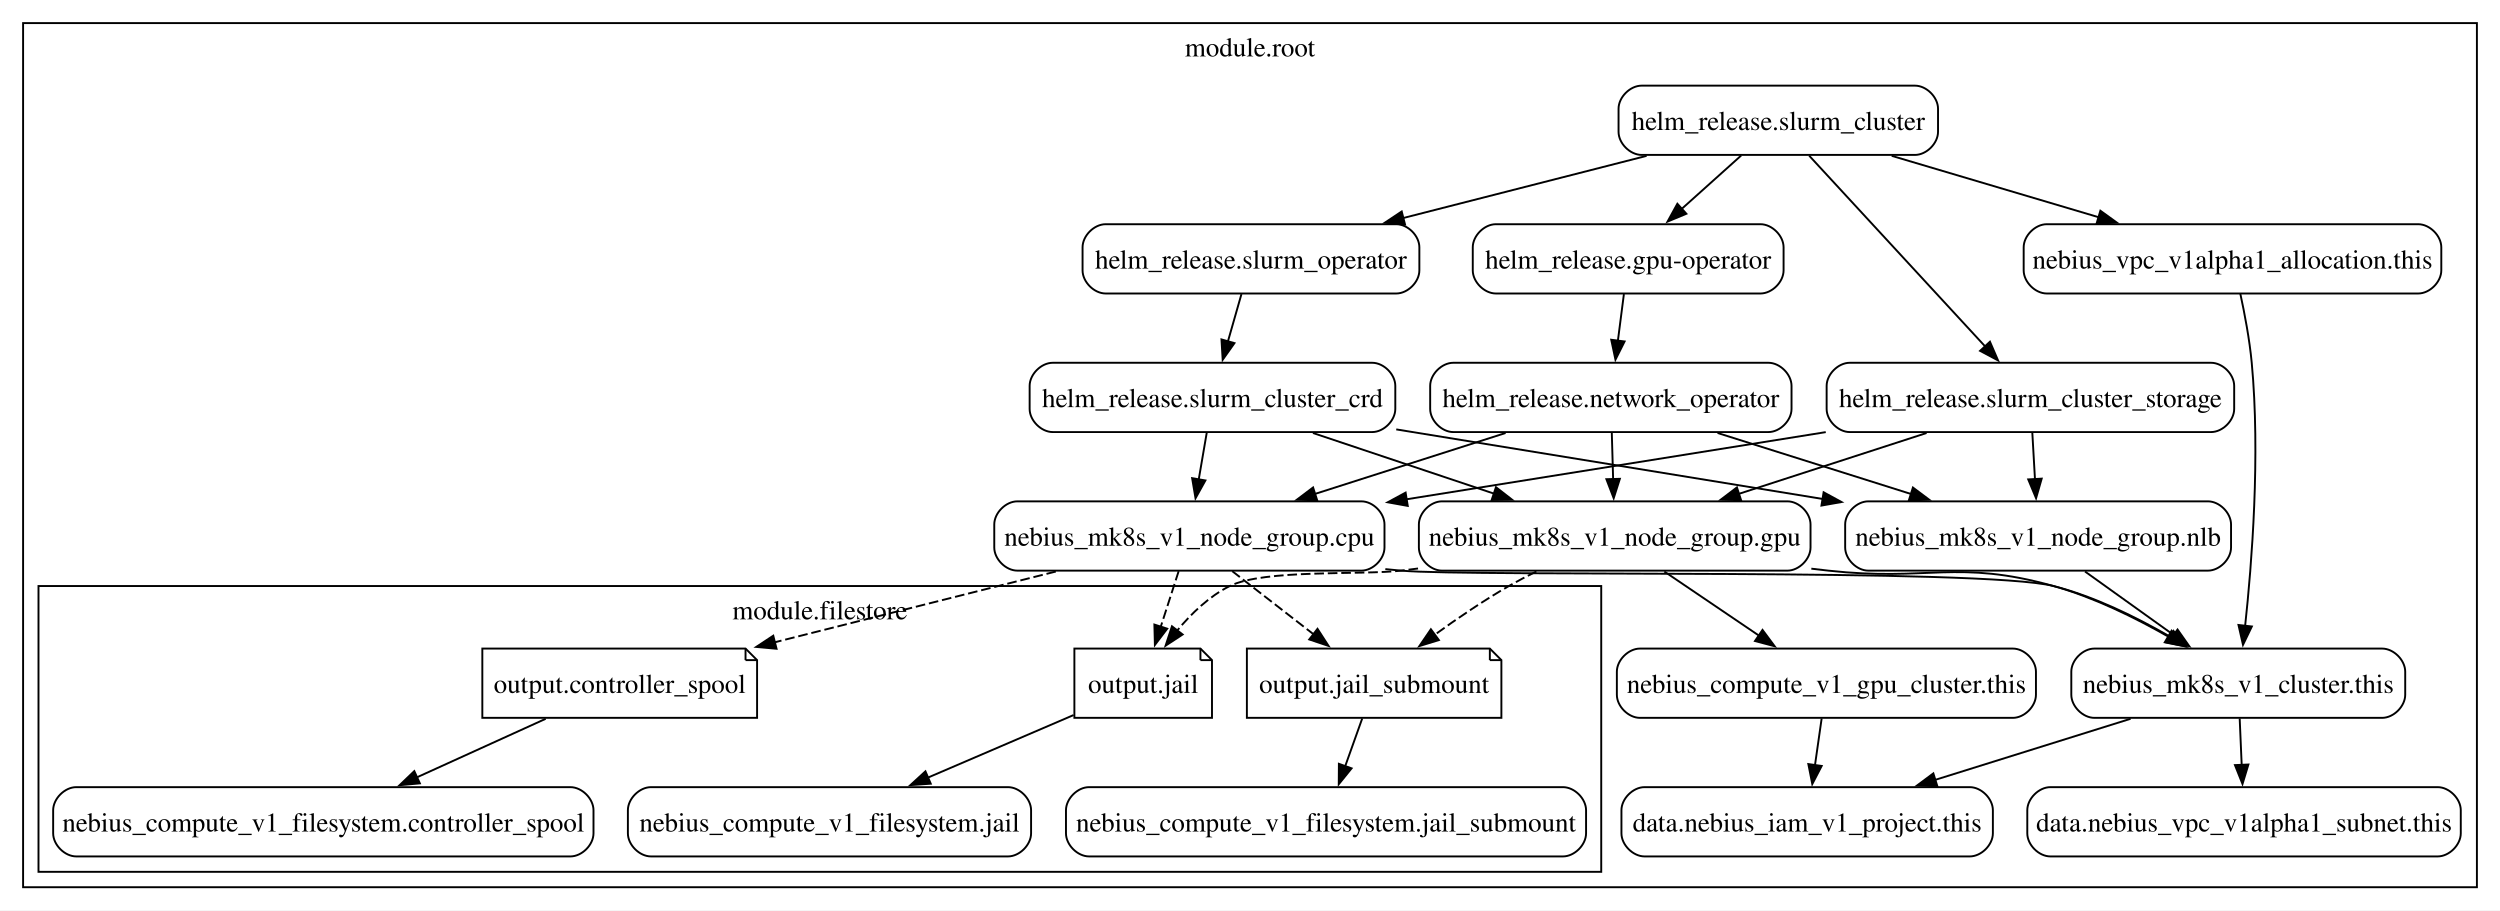
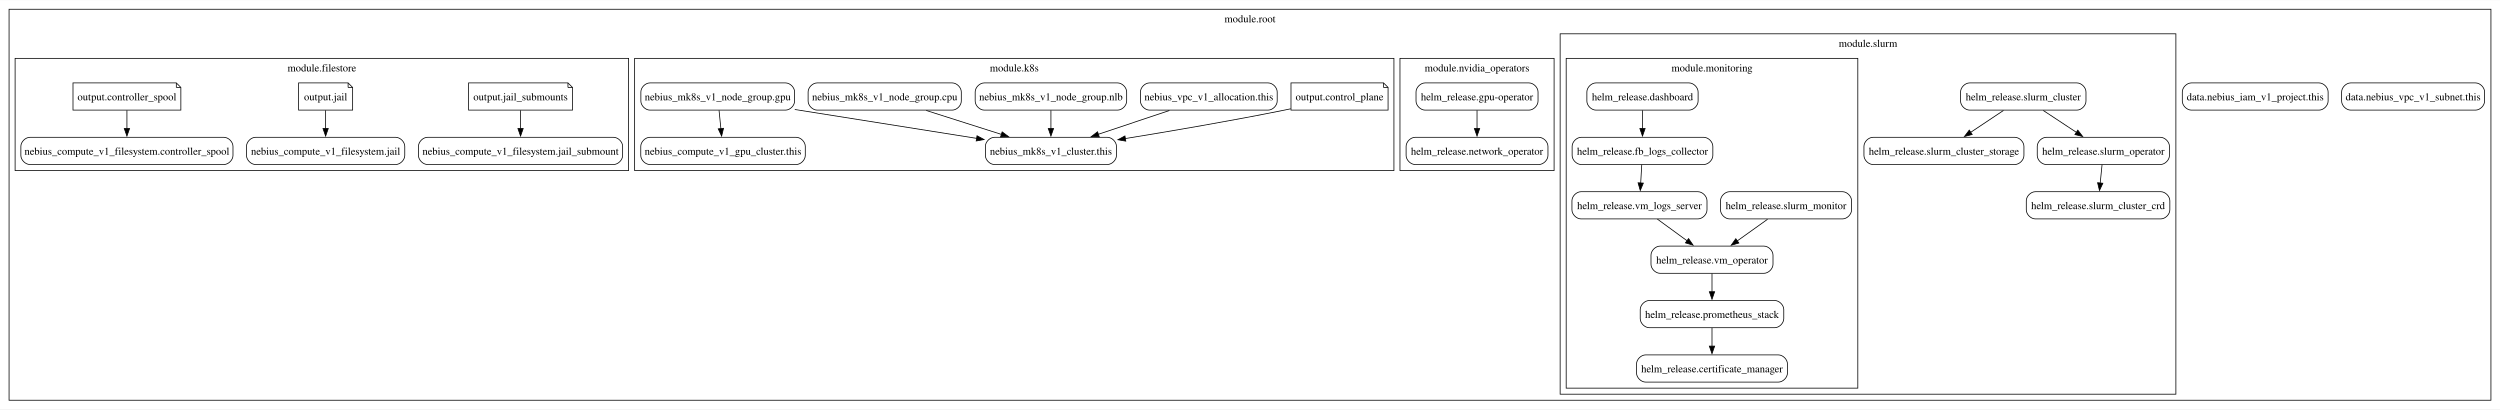
- <svg xmlns="http://www.w3.org/2000/svg" width="1299pt" height="473pt" viewBox="0.00 0.00 1299.00 473.00">
-   <g id="graph0" class="graph" transform="scale(1 1) rotate(0) translate(4 469)">
-     <polygon fill="white" stroke="none" points="-4,4 -4,-469 1295,-469 1295,4 -4,4" />
+ <svg xmlns="http://www.w3.org/2000/svg" width="3309pt" height="542pt" viewBox="0.00 0.00 3309.00 541.50">
+   <g id="graph0" class="graph" transform="scale(1 1) rotate(0) translate(4 537.5)">
+     <polygon fill="white" stroke="none" points="-4,4 -4,-537.5 3305,-537.5 3305,4 -4,4" />
    <g id="clust1" class="cluster">
-       <polygon fill="none" stroke="black" points="8,-8 8,-457 1283,-457 1283,-8 8,-8" />
-       <text text-anchor="middle" x="645.5" y="-439.7" font-family="Times,serif" font-size="14.00">module.root</text>
+       <polygon fill="none" stroke="black" points="8,-8 8,-525.5 3293,-525.5 3293,-8 8,-8" />
+       <text text-anchor="middle" x="1650.5" y="-508.2" font-family="Times,serif" font-size="14.00">module.root</text>
    </g>
    <g id="clust2" class="cluster">
-       <polygon fill="none" stroke="black" points="16,-16 16,-164.5 828,-164.5 828,-16 16,-16" />
-       <text text-anchor="middle" x="422" y="-147.2" font-family="Times,serif" font-size="14.00">module.filestore</text>
+       <polygon fill="none" stroke="black" points="16,-312 16,-460.5 828,-460.5 828,-312 16,-312" />
+       <text text-anchor="middle" x="422" y="-443.2" font-family="Times,serif" font-size="14.00">module.filestore</text>
+     </g>
+     <g id="clust3" class="cluster">
+       <polygon fill="none" stroke="black" points="836,-312 836,-460.5 1841,-460.5 1841,-312 836,-312" />
+       <text text-anchor="middle" x="1338.5" y="-443.2" font-family="Times,serif" font-size="14.00">module.k8s</text>
+     </g>
+     <g id="clust4" class="cluster">
+       <polygon fill="none" stroke="black" points="1849,-312 1849,-460.5 2053,-460.5 2053,-312 1849,-312" />
+       <text text-anchor="middle" x="1951" y="-443.2" font-family="Times,serif" font-size="14.00">module.nvidia_operators</text>
+     </g>
+     <g id="clust5" class="cluster">
+       <polygon fill="none" stroke="black" points="2061,-16 2061,-493 2876,-493 2876,-16 2061,-16" />
+       <text text-anchor="middle" x="2468.5" y="-475.7" font-family="Times,serif" font-size="14.00">module.slurm</text>
+     </g>
+     <g id="clust6" class="cluster">
+       <polygon fill="none" stroke="black" points="2069,-24 2069,-460.5 2455,-460.5 2455,-24 2069,-24" />
+       <text text-anchor="middle" x="2262" y="-443.2" font-family="Times,serif" font-size="14.00">module.monitoring</text>
    </g>
    <g id="node1" class="node">
-       <path fill="none" stroke="black" d="M910.75,-352.5C910.75,-352.5 773.25,-352.5 773.25,-352.5 767.25,-352.5 761.25,-346.5 761.25,-340.5 761.25,-340.5 761.25,-328.5 761.25,-328.5 761.25,-322.5 767.25,-316.5 773.25,-316.5 773.25,-316.5 910.75,-316.5 910.75,-316.5 916.75,-316.5 922.75,-322.5 922.75,-328.5 922.75,-328.5 922.75,-340.5 922.75,-340.5 922.75,-346.5 916.75,-352.5 910.75,-352.5" />
-       <text text-anchor="middle" x="842" y="-329.45" font-family="Times,serif" font-size="14.00">helm_release.gpu-operator</text>
+       <polygon fill="none" stroke="black" points="229.38,-428 92.62,-428 92.62,-392 235.38,-392 235.38,-422 229.38,-428" />
+       <polyline fill="none" stroke="black" points="229.38,-428 229.38,-422" />
+       <polyline fill="none" stroke="black" points="235.38,-422 229.38,-422" />
+       <text text-anchor="middle" x="164" y="-404.95" font-family="Times,serif" font-size="14.00">output.controller_spool</text>
    </g>
    <g id="node2" class="node">
-       <path fill="none" stroke="black" d="M914.88,-280.5C914.88,-280.5 751.12,-280.5 751.12,-280.5 745.12,-280.5 739.12,-274.5 739.12,-268.5 739.12,-268.5 739.12,-256.5 739.12,-256.5 739.12,-250.5 745.12,-244.5 751.12,-244.5 751.12,-244.5 914.88,-244.5 914.88,-244.5 920.88,-244.5 926.88,-250.5 926.88,-256.5 926.88,-256.5 926.88,-268.5 926.88,-268.5 926.88,-274.5 920.88,-280.5 914.88,-280.5" />
-       <text text-anchor="middle" x="833" y="-257.45" font-family="Times,serif" font-size="14.00">helm_release.network_operator</text>
+       <path fill="none" stroke="black" d="M292.38,-356C292.38,-356 35.62,-356 35.62,-356 29.63,-356 23.62,-350 23.62,-344 23.62,-344 23.62,-332 23.62,-332 23.62,-326 29.62,-320 35.62,-320 35.62,-320 292.38,-320 292.38,-320 298.38,-320 304.38,-326 304.38,-332 304.38,-332 304.38,-344 304.38,-344 304.38,-350 298.38,-356 292.38,-356" />
+       <text text-anchor="middle" x="164" y="-332.95" font-family="Times,serif" font-size="14.00">nebius_compute_v1_filesystem.controller_spool</text>
    </g>
    <g id="edge1" class="edge">
-       <path fill="none" stroke="black" d="M839.78,-316.2C838.83,-308.82 837.7,-300.02 836.63,-291.75" />
-       <polygon fill="black" stroke="black" points="840.14,-291.58 835.39,-282.11 833.2,-292.47 840.14,-291.58" />
+       <path fill="none" stroke="black" d="M164,-391.7C164,-384.41 164,-375.73 164,-367.54" />
+       <polygon fill="black" stroke="black" points="167.5,-367.62 164,-357.62 160.5,-367.62 167.5,-367.62" />
    </g>
    <g id="node3" class="node">
-       <path fill="none" stroke="black" d="M703.38,-208.5C703.38,-208.5 524.62,-208.5 524.62,-208.5 518.62,-208.5 512.62,-202.5 512.62,-196.5 512.62,-196.5 512.62,-184.5 512.62,-184.5 512.62,-178.5 518.62,-172.5 524.62,-172.5 524.62,-172.5 703.38,-172.5 703.38,-172.5 709.38,-172.5 715.38,-178.5 715.38,-184.5 715.38,-184.5 715.38,-196.5 715.38,-196.5 715.38,-202.5 709.38,-208.5 703.38,-208.5" />
-       <text text-anchor="middle" x="614" y="-185.45" font-family="Times,serif" font-size="14.00">nebius_mk8s_v1_node_group.cpu</text>
+       <polygon fill="none" stroke="black" points="456.75,-428 391.25,-428 391.25,-392 462.75,-392 462.75,-422 456.75,-428" />
+       <polyline fill="none" stroke="black" points="456.75,-428 456.75,-422" />
+       <polyline fill="none" stroke="black" points="462.75,-422 456.75,-422" />
+       <text text-anchor="middle" x="427" y="-404.95" font-family="Times,serif" font-size="14.00">output.jail</text>
+     </g>
+     <g id="node4" class="node">
+       <path fill="none" stroke="black" d="M519.75,-356C519.75,-356 334.25,-356 334.25,-356 328.25,-356 322.25,-350 322.25,-344 322.25,-344 322.25,-332 322.25,-332 322.25,-326 328.25,-320 334.25,-320 334.25,-320 519.75,-320 519.75,-320 525.75,-320 531.75,-326 531.75,-332 531.75,-332 531.75,-344 531.75,-344 531.75,-350 525.75,-356 519.75,-356" />
+       <text text-anchor="middle" x="427" y="-332.95" font-family="Times,serif" font-size="14.00">nebius_compute_v1_filesystem.jail</text>
    </g>
    <g id="edge2" class="edge">
-       <path fill="none" stroke="black" d="M778.3,-244.02C748.27,-234.42 710.83,-222.45 679.27,-212.36" />
-       <polygon fill="black" stroke="black" points="680.41,-209.05 669.82,-209.34 678.28,-215.72 680.41,-209.05" />
-     </g>
-     <g id="node4" class="node">
-       <path fill="none" stroke="black" d="M924.75,-208.5C924.75,-208.5 745.25,-208.5 745.25,-208.5 739.25,-208.5 733.25,-202.5 733.25,-196.5 733.25,-196.5 733.25,-184.5 733.25,-184.5 733.25,-178.5 739.25,-172.5 745.25,-172.5 745.25,-172.5 924.75,-172.5 924.75,-172.5 930.75,-172.5 936.75,-178.5 936.75,-184.5 936.75,-184.5 936.75,-196.5 936.75,-196.5 936.75,-202.5 930.75,-208.5 924.75,-208.5" />
-       <text text-anchor="middle" x="835" y="-185.45" font-family="Times,serif" font-size="14.00">nebius_mk8s_v1_node_group.gpu</text>
+       <path fill="none" stroke="black" d="M427,-391.7C427,-384.41 427,-375.73 427,-367.54" />
+       <polygon fill="black" stroke="black" points="430.5,-367.62 427,-357.62 423.5,-367.62 430.5,-367.62" />
+     </g>
+     <g id="node5" class="node">
+       <polygon fill="none" stroke="black" points="747.75,-428 616.25,-428 616.25,-392 753.75,-392 753.75,-422 747.75,-428" />
+       <polyline fill="none" stroke="black" points="747.75,-428 747.75,-422" />
+       <polyline fill="none" stroke="black" points="753.75,-422 747.75,-422" />
+       <text text-anchor="middle" x="685" y="-404.95" font-family="Times,serif" font-size="14.00">output.jail_submounts</text>
+     </g>
+     <g id="node6" class="node">
+       <path fill="none" stroke="black" d="M808.12,-356C808.12,-356 561.88,-356 561.88,-356 555.88,-356 549.88,-350 549.88,-344 549.88,-344 549.88,-332 549.88,-332 549.88,-326 555.88,-320 561.88,-320 561.88,-320 808.12,-320 808.12,-320 814.12,-320 820.12,-326 820.12,-332 820.12,-332 820.12,-344 820.12,-344 820.12,-350 814.12,-356 808.12,-356" />
+       <text text-anchor="middle" x="685" y="-332.95" font-family="Times,serif" font-size="14.00">nebius_compute_v1_filesystem.jail_submount</text>
    </g>
    <g id="edge3" class="edge">
-       <path fill="none" stroke="black" d="M833.49,-244.2C833.7,-236.91 833.95,-228.23 834.18,-220.04" />
-       <polygon fill="black" stroke="black" points="837.68,-220.21 834.47,-210.12 830.68,-220.01 837.68,-220.21" />
-     </g>
-     <g id="node5" class="node">
-       <path fill="none" stroke="black" d="M1143.25,-208.5C1143.25,-208.5 966.75,-208.5 966.75,-208.5 960.75,-208.5 954.75,-202.5 954.75,-196.5 954.75,-196.5 954.75,-184.5 954.75,-184.5 954.75,-178.5 960.75,-172.5 966.75,-172.5 966.75,-172.5 1143.25,-172.5 1143.25,-172.5 1149.25,-172.5 1155.25,-178.5 1155.25,-184.5 1155.25,-184.5 1155.25,-196.5 1155.25,-196.5 1155.25,-202.5 1149.25,-208.5 1143.25,-208.5" />
-       <text text-anchor="middle" x="1055" y="-185.45" font-family="Times,serif" font-size="14.00">nebius_mk8s_v1_node_group.nlb</text>
+       <path fill="none" stroke="black" d="M685,-391.7C685,-384.41 685,-375.73 685,-367.54" />
+       <polygon fill="black" stroke="black" points="688.5,-367.62 685,-357.62 681.5,-367.62 688.5,-367.62" />
+     </g>
+     <g id="node7" class="node">
+       <path fill="none" stroke="black" d="M1256.38,-428C1256.38,-428 1077.62,-428 1077.62,-428 1071.62,-428 1065.62,-422 1065.62,-416 1065.62,-416 1065.62,-404 1065.62,-404 1065.62,-398 1071.62,-392 1077.62,-392 1077.62,-392 1256.38,-392 1256.38,-392 1262.38,-392 1268.38,-398 1268.38,-404 1268.38,-404 1268.38,-416 1268.38,-416 1268.38,-422 1262.38,-428 1256.38,-428" />
+       <text text-anchor="middle" x="1167" y="-404.95" font-family="Times,serif" font-size="14.00">nebius_mk8s_v1_node_group.cpu</text>
+     </g>
+     <g id="node8" class="node">
+       <path fill="none" stroke="black" d="M1461.75,-356C1461.75,-356 1312.25,-356 1312.25,-356 1306.25,-356 1300.25,-350 1300.25,-344 1300.25,-344 1300.25,-332 1300.25,-332 1300.25,-326 1306.25,-320 1312.25,-320 1312.25,-320 1461.75,-320 1461.75,-320 1467.75,-320 1473.75,-326 1473.75,-332 1473.75,-332 1473.75,-344 1473.75,-344 1473.75,-350 1467.75,-356 1461.75,-356" />
+       <text text-anchor="middle" x="1387" y="-332.95" font-family="Times,serif" font-size="14.00">nebius_mk8s_v1_cluster.this</text>
    </g>
    <g id="edge4" class="edge">
-       <path fill="none" stroke="black" d="M888.45,-244.02C919.02,-234.38 957.18,-222.34 989.25,-212.23" />
-       <polygon fill="black" stroke="black" points="989.95,-215.68 998.43,-209.34 987.84,-209.01 989.95,-215.68" />
+       <path fill="none" stroke="black" d="M1221.95,-391.52C1252.12,-381.92 1289.73,-369.95 1321.43,-359.86" />
+       <polygon fill="black" stroke="black" points="1322.46,-363.21 1330.93,-356.84 1320.34,-356.54 1322.46,-363.21" />
+     </g>
+     <g id="node9" class="node">
+       <path fill="none" stroke="black" d="M1035.75,-428C1035.75,-428 856.25,-428 856.25,-428 850.25,-428 844.25,-422 844.25,-416 844.25,-416 844.25,-404 844.25,-404 844.25,-398 850.25,-392 856.25,-392 856.25,-392 1035.75,-392 1035.75,-392 1041.75,-392 1047.75,-398 1047.75,-404 1047.75,-404 1047.75,-416 1047.75,-416 1047.75,-422 1041.75,-428 1035.75,-428" />
+       <text text-anchor="middle" x="946" y="-404.95" font-family="Times,serif" font-size="14.00">nebius_mk8s_v1_node_group.gpu</text>
+     </g>
+     <g id="edge6" class="edge">
+       <path fill="none" stroke="black" d="M1048.01,-392.81C1120.45,-381.31 1217.18,-365.96 1288.76,-354.59" />
+       <polygon fill="black" stroke="black" points="1289.2,-358.07 1298.53,-353.04 1288.11,-351.15 1289.2,-358.07" />
+     </g>
+     <g id="node10" class="node">
+       <path fill="none" stroke="black" d="M1049.88,-356C1049.88,-356 856.12,-356 856.12,-356 850.12,-356 844.12,-350 844.12,-344 844.12,-344 844.12,-332 844.12,-332 844.12,-326 850.12,-320 856.12,-320 856.12,-320 1049.88,-320 1049.88,-320 1055.88,-320 1061.88,-326 1061.88,-332 1061.88,-332 1061.88,-344 1061.88,-344 1061.88,-350 1055.88,-356 1049.88,-356" />
+       <text text-anchor="middle" x="953" y="-332.95" font-family="Times,serif" font-size="14.00">nebius_compute_v1_gpu_cluster.this</text>
+     </g>
+     <g id="edge5" class="edge">
+       <path fill="none" stroke="black" d="M947.73,-391.7C948.46,-384.41 949.33,-375.73 950.15,-367.54" />
+       <polygon fill="black" stroke="black" points="953.63,-367.91 951.14,-357.61 946.66,-367.21 953.63,-367.91" />
    </g>
    <g id="node11" class="node">
-       <polygon fill="none" stroke="black" points="383.38,-132 246.62,-132 246.62,-96 389.38,-96 389.38,-126 383.38,-132" />
-       <polyline fill="none" stroke="black" points="383.38,-132 383.38,-126" />
-       <polyline fill="none" stroke="black" points="389.38,-126 383.38,-126" />
-       <text text-anchor="middle" x="318" y="-108.95" font-family="Times,serif" font-size="14.00">output.controller_spool</text>
-     </g>
-     <g id="edge22" class="edge">
-       <path fill="none" stroke="black" stroke-dasharray="5,2" d="M544.6,-172.03C500.87,-161.03 444.25,-146.78 398.55,-135.27" />
-       <polygon fill="black" stroke="black" points="399.5,-131.9 388.94,-132.86 397.79,-138.69 399.5,-131.9" />
+       <path fill="none" stroke="black" d="M1475.25,-428C1475.25,-428 1298.75,-428 1298.75,-428 1292.75,-428 1286.75,-422 1286.75,-416 1286.75,-416 1286.75,-404 1286.75,-404 1286.75,-398 1292.75,-392 1298.75,-392 1298.75,-392 1475.25,-392 1475.25,-392 1481.25,-392 1487.25,-398 1487.25,-404 1487.25,-404 1487.25,-416 1487.25,-416 1487.25,-422 1481.25,-428 1475.25,-428" />
+       <text text-anchor="middle" x="1387" y="-404.95" font-family="Times,serif" font-size="14.00">nebius_mk8s_v1_node_group.nlb</text>
+     </g>
+     <g id="edge7" class="edge">
+       <path fill="none" stroke="black" d="M1387,-391.7C1387,-384.41 1387,-375.73 1387,-367.54" />
+       <polygon fill="black" stroke="black" points="1390.5,-367.62 1387,-357.62 1383.5,-367.62 1390.5,-367.62" />
+     </g>
+     <g id="node12" class="node">
+       <path fill="none" stroke="black" d="M1674.5,-428C1674.5,-428 1517.5,-428 1517.5,-428 1511.5,-428 1505.5,-422 1505.5,-416 1505.5,-416 1505.5,-404 1505.5,-404 1505.5,-398 1511.5,-392 1517.5,-392 1517.5,-392 1674.5,-392 1674.5,-392 1680.5,-392 1686.5,-398 1686.5,-404 1686.5,-404 1686.5,-416 1686.5,-416 1686.5,-422 1680.5,-428 1674.5,-428" />
+       <text text-anchor="middle" x="1596" y="-404.95" font-family="Times,serif" font-size="14.00">nebius_vpc_v1_allocation.this</text>
+     </g>
+     <g id="edge8" class="edge">
+       <path fill="none" stroke="black" d="M1543.8,-391.52C1515.26,-381.96 1479.72,-370.05 1449.69,-360" />
+       <polygon fill="black" stroke="black" points="1450.93,-356.72 1440.33,-356.86 1448.7,-363.36 1450.93,-356.72" />
    </g>
    <g id="node13" class="node">
-       <polygon fill="none" stroke="black" points="619.75,-132 554.25,-132 554.25,-96 625.75,-96 625.75,-126 619.75,-132" />
-       <polyline fill="none" stroke="black" points="619.75,-132 619.75,-126" />
-       <polyline fill="none" stroke="black" points="625.75,-126 619.75,-126" />
-       <text text-anchor="middle" x="590" y="-108.95" font-family="Times,serif" font-size="14.00">output.jail</text>
-     </g>
-     <g id="edge23" class="edge">
-       <path fill="none" stroke="black" stroke-dasharray="5,2" d="M608.43,-172.22C605.67,-163.63 602.25,-153.03 599.12,-143.3" />
-       <polygon fill="black" stroke="black" points="602.48,-142.33 596.08,-133.88 595.82,-144.48 602.48,-142.33" />
+       <polygon fill="none" stroke="black" points="1827.25,-428 1704.75,-428 1704.75,-392 1833.25,-392 1833.25,-422 1827.25,-428" />
+       <polyline fill="none" stroke="black" points="1827.25,-428 1827.25,-422" />
+       <polyline fill="none" stroke="black" points="1833.25,-422 1827.25,-422" />
+       <text text-anchor="middle" x="1769" y="-404.95" font-family="Times,serif" font-size="14.00">output.control_plane</text>
+     </g>
+     <g id="edge9" class="edge">
+       <path fill="none" stroke="black" d="M1704.56,-393.78C1701.67,-393.16 1698.81,-392.57 1696,-392 1625.81,-377.82 1546.15,-364.22 1485.3,-354.34" />
+       <polygon fill="black" stroke="black" points="1486.09,-350.93 1475.66,-352.79 1484.97,-357.84 1486.09,-350.93" />
+     </g>
+     <g id="node14" class="node">
+       <path fill="none" stroke="black" d="M2019.75,-428C2019.75,-428 1882.25,-428 1882.25,-428 1876.25,-428 1870.25,-422 1870.25,-416 1870.25,-416 1870.25,-404 1870.25,-404 1870.25,-398 1876.25,-392 1882.25,-392 1882.25,-392 2019.75,-392 2019.75,-392 2025.75,-392 2031.75,-398 2031.75,-404 2031.75,-404 2031.75,-416 2031.75,-416 2031.75,-422 2025.75,-428 2019.75,-428" />
+       <text text-anchor="middle" x="1951" y="-404.95" font-family="Times,serif" font-size="14.00">helm_release.gpu-operator</text>
    </g>
    <g id="node15" class="node">
-       <polygon fill="none" stroke="black" points="770.12,-132 643.88,-132 643.88,-96 776.12,-96 776.12,-126 770.12,-132" />
-       <polyline fill="none" stroke="black" points="770.12,-132 770.12,-126" />
-       <polyline fill="none" stroke="black" points="776.12,-126 770.12,-126" />
-       <text text-anchor="middle" x="710" y="-108.95" font-family="Times,serif" font-size="14.00">output.jail_submount</text>
-     </g>
-     <g id="edge24" class="edge">
-       <path fill="none" stroke="black" stroke-dasharray="5,2" d="M636.27,-172.22C648.9,-162.42 664.9,-150 678.77,-139.23" />
-       <polygon fill="black" stroke="black" points="680.57,-142.27 686.33,-133.37 676.28,-136.74 680.57,-142.27" />
+       <path fill="none" stroke="black" d="M2032.88,-356C2032.88,-356 1869.12,-356 1869.12,-356 1863.12,-356 1857.12,-350 1857.12,-344 1857.12,-344 1857.12,-332 1857.12,-332 1857.12,-326 1863.12,-320 1869.12,-320 1869.12,-320 2032.88,-320 2032.88,-320 2038.88,-320 2044.88,-326 2044.88,-332 2044.88,-332 2044.88,-344 2044.88,-344 2044.88,-350 2038.88,-356 2032.88,-356" />
+       <text text-anchor="middle" x="1951" y="-332.95" font-family="Times,serif" font-size="14.00">helm_release.network_operator</text>
+     </g>
+     <g id="edge10" class="edge">
+       <path fill="none" stroke="black" d="M1951,-391.7C1951,-384.41 1951,-375.73 1951,-367.54" />
+       <polygon fill="black" stroke="black" points="1954.5,-367.62 1951,-357.62 1947.5,-367.62 1954.5,-367.62" />
+     </g>
+     <g id="node16" class="node">
+       <path fill="none" stroke="black" d="M2745,-428C2745,-428 2603,-428 2603,-428 2597,-428 2591,-422 2591,-416 2591,-416 2591,-404 2591,-404 2591,-398 2597,-392 2603,-392 2603,-392 2745,-392 2745,-392 2751,-392 2757,-398 2757,-404 2757,-404 2757,-416 2757,-416 2757,-422 2751,-428 2745,-428" />
+       <text text-anchor="middle" x="2674" y="-404.95" font-family="Times,serif" font-size="14.00">helm_release.slurm_cluster</text>
+     </g>
+     <g id="node17" class="node">
+       <path fill="none" stroke="black" d="M2662.88,-356C2662.88,-356 2475.12,-356 2475.12,-356 2469.12,-356 2463.12,-350 2463.12,-344 2463.12,-344 2463.12,-332 2463.12,-332 2463.12,-326 2469.12,-320 2475.12,-320 2475.12,-320 2662.88,-320 2662.88,-320 2668.88,-320 2674.88,-326 2674.88,-332 2674.88,-332 2674.88,-344 2674.88,-344 2674.88,-350 2668.88,-356 2662.88,-356" />
+       <text text-anchor="middle" x="2569" y="-332.95" font-family="Times,serif" font-size="14.00">helm_release.slurm_cluster_storage</text>
+     </g>
+     <g id="edge11" class="edge">
+       <path fill="none" stroke="black" d="M2647.77,-391.52C2634.65,-382.76 2618.57,-372.04 2604.36,-362.58" />
+       <polygon fill="black" stroke="black" points="2606.41,-359.73 2596.15,-357.1 2602.53,-365.56 2606.41,-359.73" />
+     </g>
+     <g id="node18" class="node">
+       <path fill="none" stroke="black" d="M2855.5,-356C2855.5,-356 2704.5,-356 2704.5,-356 2698.5,-356 2692.5,-350 2692.5,-344 2692.5,-344 2692.5,-332 2692.5,-332 2692.5,-326 2698.5,-320 2704.5,-320 2704.5,-320 2855.5,-320 2855.5,-320 2861.5,-320 2867.5,-326 2867.5,-332 2867.5,-332 2867.5,-344 2867.5,-344 2867.5,-350 2861.5,-356 2855.5,-356" />
+       <text text-anchor="middle" x="2780" y="-332.95" font-family="Times,serif" font-size="14.00">helm_release.slurm_operator</text>
+     </g>
+     <g id="edge12" class="edge">
+       <path fill="none" stroke="black" d="M2700.47,-391.52C2713.73,-382.76 2729.96,-372.04 2744.3,-362.58" />
+       <polygon fill="black" stroke="black" points="2746.18,-365.53 2752.6,-357.09 2742.33,-359.68 2746.18,-365.53" />
    </g>
    <g id="node19" class="node">
-       <path fill="none" stroke="black" d="M1233.75,-132C1233.75,-132 1084.25,-132 1084.25,-132 1078.25,-132 1072.25,-126 1072.25,-120 1072.25,-120 1072.25,-108 1072.25,-108 1072.25,-102 1078.25,-96 1084.25,-96 1084.25,-96 1233.75,-96 1233.75,-96 1239.75,-96 1245.75,-102 1245.75,-108 1245.75,-108 1245.75,-120 1245.75,-120 1245.75,-126 1239.75,-132 1233.75,-132" />
-       <text text-anchor="middle" x="1159" y="-108.95" font-family="Times,serif" font-size="14.00">nebius_mk8s_v1_cluster.this</text>
-     </g>
-     <g id="edge25" class="edge">
-       <path fill="none" stroke="black" d="M715.82,-173.29C718.58,-173 721.31,-172.74 724,-172.5 761.53,-169.17 1026.49,-173.82 1063,-164.5 1084.26,-159.07 1106.15,-148.26 1123.64,-138.13" />
-       <polygon fill="black" stroke="black" points="1125.32,-141.2 1132.1,-133.06 1121.72,-135.2 1125.32,-141.2" />
-     </g>
-     <g id="edge26" class="edge">
-       <path fill="none" stroke="black" stroke-dasharray="5,2" d="M732.82,-173.61C729.85,-173.22 726.9,-172.85 724,-172.5 704.29,-170.11 652.78,-173.34 635,-164.5 624.35,-159.21 615.02,-150.22 607.65,-141.35" />
-       <polygon fill="black" stroke="black" points="610.5,-139.32 601.64,-133.51 604.95,-143.58 610.5,-139.32" />
-     </g>
-     <g id="edge27" class="edge">
-       <path fill="none" stroke="black" stroke-dasharray="5,2" d="M794.31,-172.06C789.42,-169.66 784.55,-167.11 780,-164.5 766.86,-156.96 753.1,-147.59 741.3,-139.04" />
-       <polygon fill="black" stroke="black" points="743.64,-136.42 733.51,-133.3 739.49,-142.05 743.64,-136.42" />
-     </g>
-     <g id="node17" class="node">
-       <path fill="none" stroke="black" d="M1041.88,-132C1041.88,-132 848.12,-132 848.12,-132 842.12,-132 836.12,-126 836.12,-120 836.12,-120 836.12,-108 836.12,-108 836.12,-102 842.12,-96 848.12,-96 848.12,-96 1041.88,-96 1041.88,-96 1047.88,-96 1053.88,-102 1053.88,-108 1053.88,-108 1053.88,-120 1053.88,-120 1053.88,-126 1047.88,-132 1041.88,-132" />
-       <text text-anchor="middle" x="945" y="-108.95" font-family="Times,serif" font-size="14.00">nebius_compute_v1_gpu_cluster.this</text>
-     </g>
-     <g id="edge28" class="edge">
-       <path fill="none" stroke="black" d="M860.79,-172.03C875.41,-162.13 893.91,-149.6 909.84,-138.81" />
-       <polygon fill="black" stroke="black" points="911.8,-141.71 918.12,-133.21 907.88,-135.92 911.8,-141.71" />
-     </g>
-     <g id="edge29" class="edge">
-       <path fill="none" stroke="black" d="M937.17,-173.52C940.15,-173.16 943.09,-172.82 946,-172.5 997.81,-166.77 1012.8,-178.51 1063,-164.5 1083.84,-158.68 1105.39,-148.06 1122.78,-138.14" />
-       <polygon fill="black" stroke="black" points="1124.35,-141.28 1131.2,-133.19 1120.8,-135.24 1124.35,-141.28" />
-     </g>
-     <g id="edge30" class="edge">
-       <path fill="none" stroke="black" d="M1079.38,-172.03C1093.21,-162.13 1110.69,-149.6 1125.76,-138.81" />
-       <polygon fill="black" stroke="black" points="1127.45,-141.91 1133.54,-133.24 1123.37,-136.22 1127.45,-141.91" />
-     </g>
-     <g id="node6" class="node">
-       <path fill="none" stroke="black" d="M991,-424.5C991,-424.5 849,-424.5 849,-424.5 843,-424.5 837,-418.5 837,-412.5 837,-412.5 837,-400.5 837,-400.5 837,-394.5 843,-388.5 849,-388.5 849,-388.5 991,-388.5 991,-388.5 997,-388.5 1003,-394.5 1003,-400.5 1003,-400.5 1003,-412.5 1003,-412.5 1003,-418.5 997,-424.5 991,-424.5" />
-       <text text-anchor="middle" x="920" y="-401.45" font-family="Times,serif" font-size="14.00">helm_release.slurm_cluster</text>
-     </g>
-     <g id="edge5" class="edge">
-       <path fill="none" stroke="black" d="M900.72,-388.2C891.34,-379.78 879.91,-369.52 869.62,-360.29" />
-       <polygon fill="black" stroke="black" points="872.24,-357.93 862.46,-353.86 867.56,-363.14 872.24,-357.93" />
-     </g>
-     <g id="node7" class="node">
-       <path fill="none" stroke="black" d="M1144.88,-280.5C1144.88,-280.5 957.12,-280.5 957.12,-280.5 951.12,-280.5 945.12,-274.5 945.12,-268.5 945.12,-268.5 945.12,-256.5 945.12,-256.5 945.12,-250.5 951.12,-244.5 957.12,-244.5 957.12,-244.5 1144.88,-244.5 1144.88,-244.5 1150.88,-244.5 1156.88,-250.5 1156.88,-256.5 1156.88,-256.5 1156.88,-268.5 1156.88,-268.5 1156.88,-274.5 1150.88,-280.5 1144.88,-280.5" />
-       <text text-anchor="middle" x="1051" y="-257.45" font-family="Times,serif" font-size="14.00">helm_release.slurm_cluster_storage</text>
-     </g>
-     <g id="edge6" class="edge">
-       <path fill="none" stroke="black" d="M936.06,-388.09C958.97,-363.26 1001.17,-317.51 1027.57,-288.9" />
-       <polygon fill="black" stroke="black" points="1029.98,-291.45 1034.19,-281.72 1024.84,-286.7 1029.98,-291.45" />
-     </g>
-     <g id="node8" class="node">
-       <path fill="none" stroke="black" d="M721.5,-352.5C721.5,-352.5 570.5,-352.5 570.5,-352.5 564.5,-352.5 558.5,-346.5 558.5,-340.5 558.5,-340.5 558.5,-328.5 558.5,-328.5 558.5,-322.5 564.5,-316.5 570.5,-316.5 570.5,-316.5 721.5,-316.5 721.5,-316.5 727.5,-316.5 733.5,-322.5 733.5,-328.5 733.5,-328.5 733.5,-340.5 733.5,-340.5 733.5,-346.5 727.5,-352.5 721.5,-352.5" />
-       <text text-anchor="middle" x="646" y="-329.45" font-family="Times,serif" font-size="14.00">helm_release.slurm_operator</text>
-     </g>
-     <g id="edge7" class="edge">
-       <path fill="none" stroke="black" d="M851.57,-388.02C813.17,-378.21 765.09,-365.93 725.09,-355.71" />
-       <polygon fill="black" stroke="black" points="726.06,-352.34 715.5,-353.26 724.33,-359.12 726.06,-352.34" />
-     </g>
-     <g id="node9" class="node">
-       <path fill="none" stroke="black" d="M1252.5,-352.5C1252.5,-352.5 1059.5,-352.5 1059.5,-352.5 1053.5,-352.5 1047.5,-346.5 1047.5,-340.5 1047.5,-340.5 1047.5,-328.5 1047.5,-328.5 1047.5,-322.5 1053.5,-316.5 1059.5,-316.5 1059.5,-316.5 1252.5,-316.5 1252.5,-316.5 1258.5,-316.5 1264.5,-322.5 1264.5,-328.5 1264.5,-328.5 1264.5,-340.5 1264.5,-340.5 1264.5,-346.5 1258.5,-352.5 1252.5,-352.5" />
-       <text text-anchor="middle" x="1156" y="-329.45" font-family="Times,serif" font-size="14.00">nebius_vpc_v1alpha1_allocation.this</text>
-     </g>
-     <g id="edge8" class="edge">
-       <path fill="none" stroke="black" d="M978.94,-388.02C1011.59,-378.33 1052.36,-366.24 1086.55,-356.1" />
-       <polygon fill="black" stroke="black" points="1087.36,-359.51 1095.95,-353.31 1085.37,-352.8 1087.36,-359.51" />
-     </g>
-     <g id="edge12" class="edge">
-       <path fill="none" stroke="black" d="M944.66,-244.47C878.6,-233.89 793.79,-220.3 726.6,-209.54" />
-       <polygon fill="black" stroke="black" points="727.47,-206.13 717.04,-208.01 726.36,-213.04 727.47,-206.13" />
+       <path fill="none" stroke="black" d="M2856,-284C2856,-284 2690,-284 2690,-284 2684,-284 2678,-278 2678,-272 2678,-272 2678,-260 2678,-260 2678,-254 2684,-248 2690,-248 2690,-248 2856,-248 2856,-248 2862,-248 2868,-254 2868,-260 2868,-260 2868,-272 2868,-272 2868,-278 2862,-284 2856,-284" />
+       <text text-anchor="middle" x="2773" y="-260.95" font-family="Times,serif" font-size="14.00">helm_release.slurm_cluster_crd</text>
    </g>
    <g id="edge13" class="edge">
-       <path fill="none" stroke="black" d="M997.05,-244.02C967.43,-234.42 930.5,-222.45 899.38,-212.36" />
-       <polygon fill="black" stroke="black" points="900.67,-209.1 890.07,-209.35 898.51,-215.76 900.67,-209.1" />
+       <path fill="none" stroke="black" d="M2778.27,-319.7C2777.54,-312.41 2776.67,-303.73 2775.85,-295.54" />
+       <polygon fill="black" stroke="black" points="2779.34,-295.21 2774.86,-285.61 2772.37,-295.91 2779.34,-295.21" />
+     </g>
+     <g id="node20" class="node">
+       <path fill="none" stroke="black" d="M2231.62,-428C2231.62,-428 2108.38,-428 2108.38,-428 2102.38,-428 2096.38,-422 2096.38,-416 2096.38,-416 2096.38,-404 2096.38,-404 2096.38,-398 2102.38,-392 2108.38,-392 2108.38,-392 2231.62,-392 2231.62,-392 2237.62,-392 2243.62,-398 2243.62,-404 2243.62,-404 2243.62,-416 2243.62,-416 2243.62,-422 2237.62,-428 2231.62,-428" />
+       <text text-anchor="middle" x="2170" y="-404.95" font-family="Times,serif" font-size="14.00">helm_release.dashboard</text>
+     </g>
+     <g id="node21" class="node">
+       <path fill="none" stroke="black" d="M2251.12,-356C2251.12,-356 2088.88,-356 2088.88,-356 2082.88,-356 2076.88,-350 2076.88,-344 2076.88,-344 2076.88,-332 2076.88,-332 2076.88,-326 2082.88,-320 2088.88,-320 2088.88,-320 2251.12,-320 2251.12,-320 2257.12,-320 2263.12,-326 2263.12,-332 2263.12,-332 2263.12,-344 2263.12,-344 2263.12,-350 2257.12,-356 2251.12,-356" />
+       <text text-anchor="middle" x="2170" y="-332.95" font-family="Times,serif" font-size="14.00">helm_release.fb_logs_collector</text>
    </g>
    <g id="edge14" class="edge">
-       <path fill="none" stroke="black" d="M1051.99,-244.2C1052.41,-236.91 1052.9,-228.23 1053.37,-220.04" />
-       <polygon fill="black" stroke="black" points="1056.86,-220.3 1053.94,-210.12 1049.87,-219.9 1056.86,-220.3" />
-     </g>
-     <g id="node10" class="node">
-       <path fill="none" stroke="black" d="M709,-280.5C709,-280.5 543,-280.5 543,-280.5 537,-280.5 531,-274.5 531,-268.5 531,-268.5 531,-256.5 531,-256.5 531,-250.5 537,-244.5 543,-244.5 543,-244.5 709,-244.5 709,-244.5 715,-244.5 721,-250.5 721,-256.5 721,-256.5 721,-268.5 721,-268.5 721,-274.5 715,-280.5 709,-280.5" />
-       <text text-anchor="middle" x="626" y="-257.45" font-family="Times,serif" font-size="14.00">helm_release.slurm_cluster_crd</text>
+       <path fill="none" stroke="black" d="M2170,-391.7C2170,-384.41 2170,-375.73 2170,-367.54" />
+       <polygon fill="black" stroke="black" points="2173.5,-367.62 2170,-357.62 2166.5,-367.62 2173.5,-367.62" />
+     </g>
+     <g id="node22" class="node">
+       <path fill="none" stroke="black" d="M2243.38,-284C2243.38,-284 2088.62,-284 2088.62,-284 2082.62,-284 2076.62,-278 2076.62,-272 2076.62,-272 2076.62,-260 2076.62,-260 2076.62,-254 2082.62,-248 2088.62,-248 2088.62,-248 2243.38,-248 2243.38,-248 2249.38,-248 2255.38,-254 2255.38,-260 2255.38,-260 2255.38,-272 2255.38,-272 2255.38,-278 2249.38,-284 2243.38,-284" />
+       <text text-anchor="middle" x="2166" y="-260.95" font-family="Times,serif" font-size="14.00">helm_release.vm_logs_server</text>
    </g>
    <g id="edge15" class="edge">
-       <path fill="none" stroke="black" d="M641.06,-316.2C638.92,-308.74 636.38,-299.82 633.99,-291.47" />
-       <polygon fill="black" stroke="black" points="637.42,-290.71 631.3,-282.06 630.68,-292.64 637.42,-290.71" />
-     </g>
-     <g id="edge31" class="edge">
-       <path fill="none" stroke="black" d="M1160.06,-316.43C1162.31,-306.1 1164.87,-292.62 1166,-280.5 1170.48,-232.56 1166.11,-176.53 1162.54,-143.5" />
-       <polygon fill="black" stroke="black" points="1166.06,-143.48 1161.46,-133.94 1159.11,-144.27 1166.06,-143.48" />
-     </g>
-     <g id="edge9" class="edge">
-       <path fill="none" stroke="black" d="M623.03,-244.2C621.77,-236.82 620.26,-228.02 618.84,-219.75" />
-       <polygon fill="black" stroke="black" points="622.33,-219.36 617.19,-210.1 615.43,-220.54 622.33,-219.36" />
-     </g>
-     <g id="edge10" class="edge">
-       <path fill="none" stroke="black" d="M678.2,-244.02C706.74,-234.46 742.28,-222.55 772.31,-212.5" />
-       <polygon fill="black" stroke="black" points="773.3,-215.86 781.67,-209.36 771.07,-209.22 773.3,-215.86" />
-     </g>
-     <g id="edge11" class="edge">
-       <path fill="none" stroke="black" d="M721.49,-245.89C724.36,-245.42 727.2,-244.96 730,-244.5 800.92,-232.92 880.56,-219.93 943.25,-209.71" />
-       <polygon fill="black" stroke="black" points="943.55,-213.21 952.85,-208.15 942.42,-206.3 943.55,-213.21" />
-     </g>
-     <g id="node12" class="node">
-       <path fill="none" stroke="black" d="M292.38,-60C292.38,-60 35.62,-60 35.62,-60 29.63,-60 23.62,-54 23.62,-48 23.62,-48 23.62,-36 23.62,-36 23.62,-30 29.62,-24 35.62,-24 35.62,-24 292.38,-24 292.38,-24 298.38,-24 304.38,-30 304.38,-36 304.38,-36 304.38,-48 304.38,-48 304.38,-54 298.38,-60 292.38,-60" />
-       <text text-anchor="middle" x="164" y="-36.95" font-family="Times,serif" font-size="14.00">nebius_compute_v1_filesystem.controller_spool</text>
+       <path fill="none" stroke="black" d="M2169.01,-319.7C2168.59,-312.41 2168.1,-303.73 2167.63,-295.54" />
+       <polygon fill="black" stroke="black" points="2171.13,-295.4 2167.06,-285.62 2164.14,-295.8 2171.13,-295.4" />
+     </g>
+     <g id="node26" class="node">
+       <path fill="none" stroke="black" d="M2330.75,-212C2330.75,-212 2193.25,-212 2193.25,-212 2187.25,-212 2181.25,-206 2181.25,-200 2181.25,-200 2181.25,-188 2181.25,-188 2181.25,-182 2187.25,-176 2193.25,-176 2193.25,-176 2330.75,-176 2330.75,-176 2336.75,-176 2342.75,-182 2342.75,-188 2342.75,-188 2342.75,-200 2342.75,-200 2342.75,-206 2336.75,-212 2330.75,-212" />
+       <text text-anchor="middle" x="2262" y="-188.95" font-family="Times,serif" font-size="14.00">helm_release.vm_operator</text>
+     </g>
+     <g id="edge18" class="edge">
+       <path fill="none" stroke="black" d="M2189.73,-247.7C2201.62,-239.03 2216.19,-228.4 2229.14,-218.96" />
+       <polygon fill="black" stroke="black" points="2230.97,-221.96 2236.99,-213.24 2226.84,-216.3 2230.97,-221.96" />
+     </g>
+     <g id="node23" class="node">
+       <path fill="none" stroke="black" d="M2345,-140C2345,-140 2179,-140 2179,-140 2173,-140 2167,-134 2167,-128 2167,-128 2167,-116 2167,-116 2167,-110 2173,-104 2179,-104 2179,-104 2345,-104 2345,-104 2351,-104 2357,-110 2357,-116 2357,-116 2357,-128 2357,-128 2357,-134 2351,-140 2345,-140" />
+       <text text-anchor="middle" x="2262" y="-116.95" font-family="Times,serif" font-size="14.00">helm_release.prometheus_stack</text>
+     </g>
+     <g id="node24" class="node">
+       <path fill="none" stroke="black" d="M2349.88,-68C2349.88,-68 2174.12,-68 2174.12,-68 2168.12,-68 2162.12,-62 2162.12,-56 2162.12,-56 2162.12,-44 2162.12,-44 2162.12,-38 2168.12,-32 2174.12,-32 2174.12,-32 2349.88,-32 2349.88,-32 2355.88,-32 2361.88,-38 2361.88,-44 2361.88,-44 2361.88,-56 2361.88,-56 2361.88,-62 2355.88,-68 2349.88,-68" />
+       <text text-anchor="middle" x="2262" y="-44.95" font-family="Times,serif" font-size="14.00">helm_release.certificate_manager</text>
    </g>
    <g id="edge16" class="edge">
-       <path fill="none" stroke="black" d="M279.54,-95.52C259.25,-86.29 234.15,-74.89 212.53,-65.06" />
-       <polygon fill="black" stroke="black" points="214.17,-61.96 203.62,-61.01 211.27,-68.33 214.17,-61.96" />
-     </g>
-     <g id="node14" class="node">
-       <path fill="none" stroke="black" d="M519.75,-60C519.75,-60 334.25,-60 334.25,-60 328.25,-60 322.25,-54 322.25,-48 322.25,-48 322.25,-36 322.25,-36 322.25,-30 328.25,-24 334.25,-24 334.25,-24 519.75,-24 519.75,-24 525.75,-24 531.75,-30 531.75,-36 531.75,-36 531.75,-48 531.75,-48 531.75,-54 525.75,-60 519.75,-60" />
-       <text text-anchor="middle" x="427" y="-36.95" font-family="Times,serif" font-size="14.00">nebius_compute_v1_filesystem.jail</text>
+       <path fill="none" stroke="black" d="M2262,-103.7C2262,-96.41 2262,-87.73 2262,-79.54" />
+       <polygon fill="black" stroke="black" points="2265.5,-79.62 2262,-69.62 2258.5,-79.62 2265.5,-79.62" />
+     </g>
+     <g id="node25" class="node">
+       <path fill="none" stroke="black" d="M2434.75,-284C2434.75,-284 2285.25,-284 2285.25,-284 2279.25,-284 2273.25,-278 2273.25,-272 2273.25,-272 2273.25,-260 2273.25,-260 2273.25,-254 2279.25,-248 2285.25,-248 2285.25,-248 2434.75,-248 2434.75,-248 2440.75,-248 2446.75,-254 2446.75,-260 2446.75,-260 2446.75,-272 2446.75,-272 2446.75,-278 2440.75,-284 2434.75,-284" />
+       <text text-anchor="middle" x="2360" y="-260.95" font-family="Times,serif" font-size="14.00">helm_release.slurm_monitor</text>
    </g>
    <g id="edge17" class="edge">
-       <path fill="none" stroke="black" d="M553.83,-97.46C531.5,-87.88 502.53,-75.44 477.91,-64.86" />
-       <polygon fill="black" stroke="black" points="479.62,-61.79 469.05,-61.06 476.86,-68.22 479.62,-61.79" />
-     </g>
-     <g id="node16" class="node">
-       <path fill="none" stroke="black" d="M808.12,-60C808.12,-60 561.88,-60 561.88,-60 555.88,-60 549.88,-54 549.88,-48 549.88,-48 549.88,-36 549.88,-36 549.88,-30 555.88,-24 561.88,-24 561.88,-24 808.12,-24 808.12,-24 814.12,-24 820.12,-30 820.12,-36 820.12,-36 820.12,-48 820.12,-48 820.12,-54 814.12,-60 808.12,-60" />
-       <text text-anchor="middle" x="685" y="-36.95" font-family="Times,serif" font-size="14.00">nebius_compute_v1_filesystem.jail_submount</text>
-     </g>
-     <g id="edge18" class="edge">
-       <path fill="none" stroke="black" d="M703.82,-95.7C701.13,-88.15 697.9,-79.12 694.89,-70.68" />
-       <polygon fill="black" stroke="black" points="698.28,-69.77 691.62,-61.53 691.69,-72.12 698.28,-69.77" />
-     </g>
-     <g id="node18" class="node">
-       <path fill="none" stroke="black" d="M1019.5,-60C1019.5,-60 850.5,-60 850.5,-60 844.5,-60 838.5,-54 838.5,-48 838.5,-48 838.5,-36 838.5,-36 838.5,-30 844.5,-24 850.5,-24 850.5,-24 1019.5,-24 1019.5,-24 1025.5,-24 1031.5,-30 1031.5,-36 1031.5,-36 1031.5,-48 1031.5,-48 1031.5,-54 1025.5,-60 1019.5,-60" />
-       <text text-anchor="middle" x="935" y="-36.95" font-family="Times,serif" font-size="14.00">data.nebius_iam_v1_project.this</text>
+       <path fill="none" stroke="black" d="M2335.52,-247.52C2323.39,-238.85 2308.55,-228.25 2295.39,-218.85" />
+       <polygon fill="black" stroke="black" points="2297.57,-216.1 2287.4,-213.14 2293.5,-221.8 2297.57,-216.1" />
    </g>
    <g id="edge19" class="edge">
-       <path fill="none" stroke="black" d="M942.53,-95.7C941.47,-88.32 940.22,-79.52 939.04,-71.25" />
-       <polygon fill="black" stroke="black" points="942.54,-71.01 937.66,-61.6 935.61,-72 942.54,-71.01" />
-     </g>
-     <g id="edge20" class="edge">
-       <path fill="none" stroke="black" d="M1103.05,-95.52C1072.2,-85.88 1033.7,-73.84 1001.34,-63.73" />
-       <polygon fill="black" stroke="black" points="1002.65,-60.48 992.07,-60.83 1000.57,-67.16 1002.65,-60.48" />
-     </g>
-     <g id="node20" class="node">
-       <path fill="none" stroke="black" d="M1262.62,-60C1262.62,-60 1061.38,-60 1061.38,-60 1055.38,-60 1049.38,-54 1049.38,-48 1049.38,-48 1049.38,-36 1049.38,-36 1049.38,-30 1055.38,-24 1061.38,-24 1061.38,-24 1262.62,-24 1262.62,-24 1268.62,-24 1274.62,-30 1274.62,-36 1274.62,-36 1274.62,-48 1274.62,-48 1274.62,-54 1268.62,-60 1262.62,-60" />
-       <text text-anchor="middle" x="1162" y="-36.95" font-family="Times,serif" font-size="14.00">data.nebius_vpc_v1alpha1_subnet.this</text>
-     </g>
-     <g id="edge21" class="edge">
-       <path fill="none" stroke="black" d="M1159.74,-95.7C1160.05,-88.41 1160.43,-79.73 1160.78,-71.54" />
-       <polygon fill="black" stroke="black" points="1164.27,-71.76 1161.2,-61.62 1157.28,-71.46 1164.27,-71.76" />
+       <path fill="none" stroke="black" d="M2262,-175.7C2262,-168.41 2262,-159.73 2262,-151.54" />
+       <polygon fill="black" stroke="black" points="2265.5,-151.62 2262,-141.62 2258.5,-151.62 2265.5,-151.62" />
+     </g>
+     <g id="node27" class="node">
+       <path fill="none" stroke="black" d="M3065.5,-428C3065.5,-428 2896.5,-428 2896.5,-428 2890.5,-428 2884.5,-422 2884.5,-416 2884.5,-416 2884.5,-404 2884.5,-404 2884.5,-398 2890.5,-392 2896.5,-392 2896.5,-392 3065.5,-392 3065.5,-392 3071.5,-392 3077.5,-398 3077.5,-404 3077.5,-404 3077.5,-416 3077.5,-416 3077.5,-422 3071.5,-428 3065.5,-428" />
+       <text text-anchor="middle" x="2981" y="-404.95" font-family="Times,serif" font-size="14.00">data.nebius_iam_v1_project.this</text>
+     </g>
+     <g id="node28" class="node">
+       <path fill="none" stroke="black" d="M3272.62,-428C3272.62,-428 3107.38,-428 3107.38,-428 3101.38,-428 3095.38,-422 3095.38,-416 3095.38,-416 3095.38,-404 3095.38,-404 3095.38,-398 3101.38,-392 3107.38,-392 3107.38,-392 3272.62,-392 3272.62,-392 3278.62,-392 3284.62,-398 3284.62,-404 3284.62,-404 3284.62,-416 3284.62,-416 3284.62,-422 3278.62,-428 3272.62,-428" />
+       <text text-anchor="middle" x="3190" y="-404.95" font-family="Times,serif" font-size="14.00">data.nebius_vpc_v1_subnet.this</text>
    </g>
  </g>
</svg>
